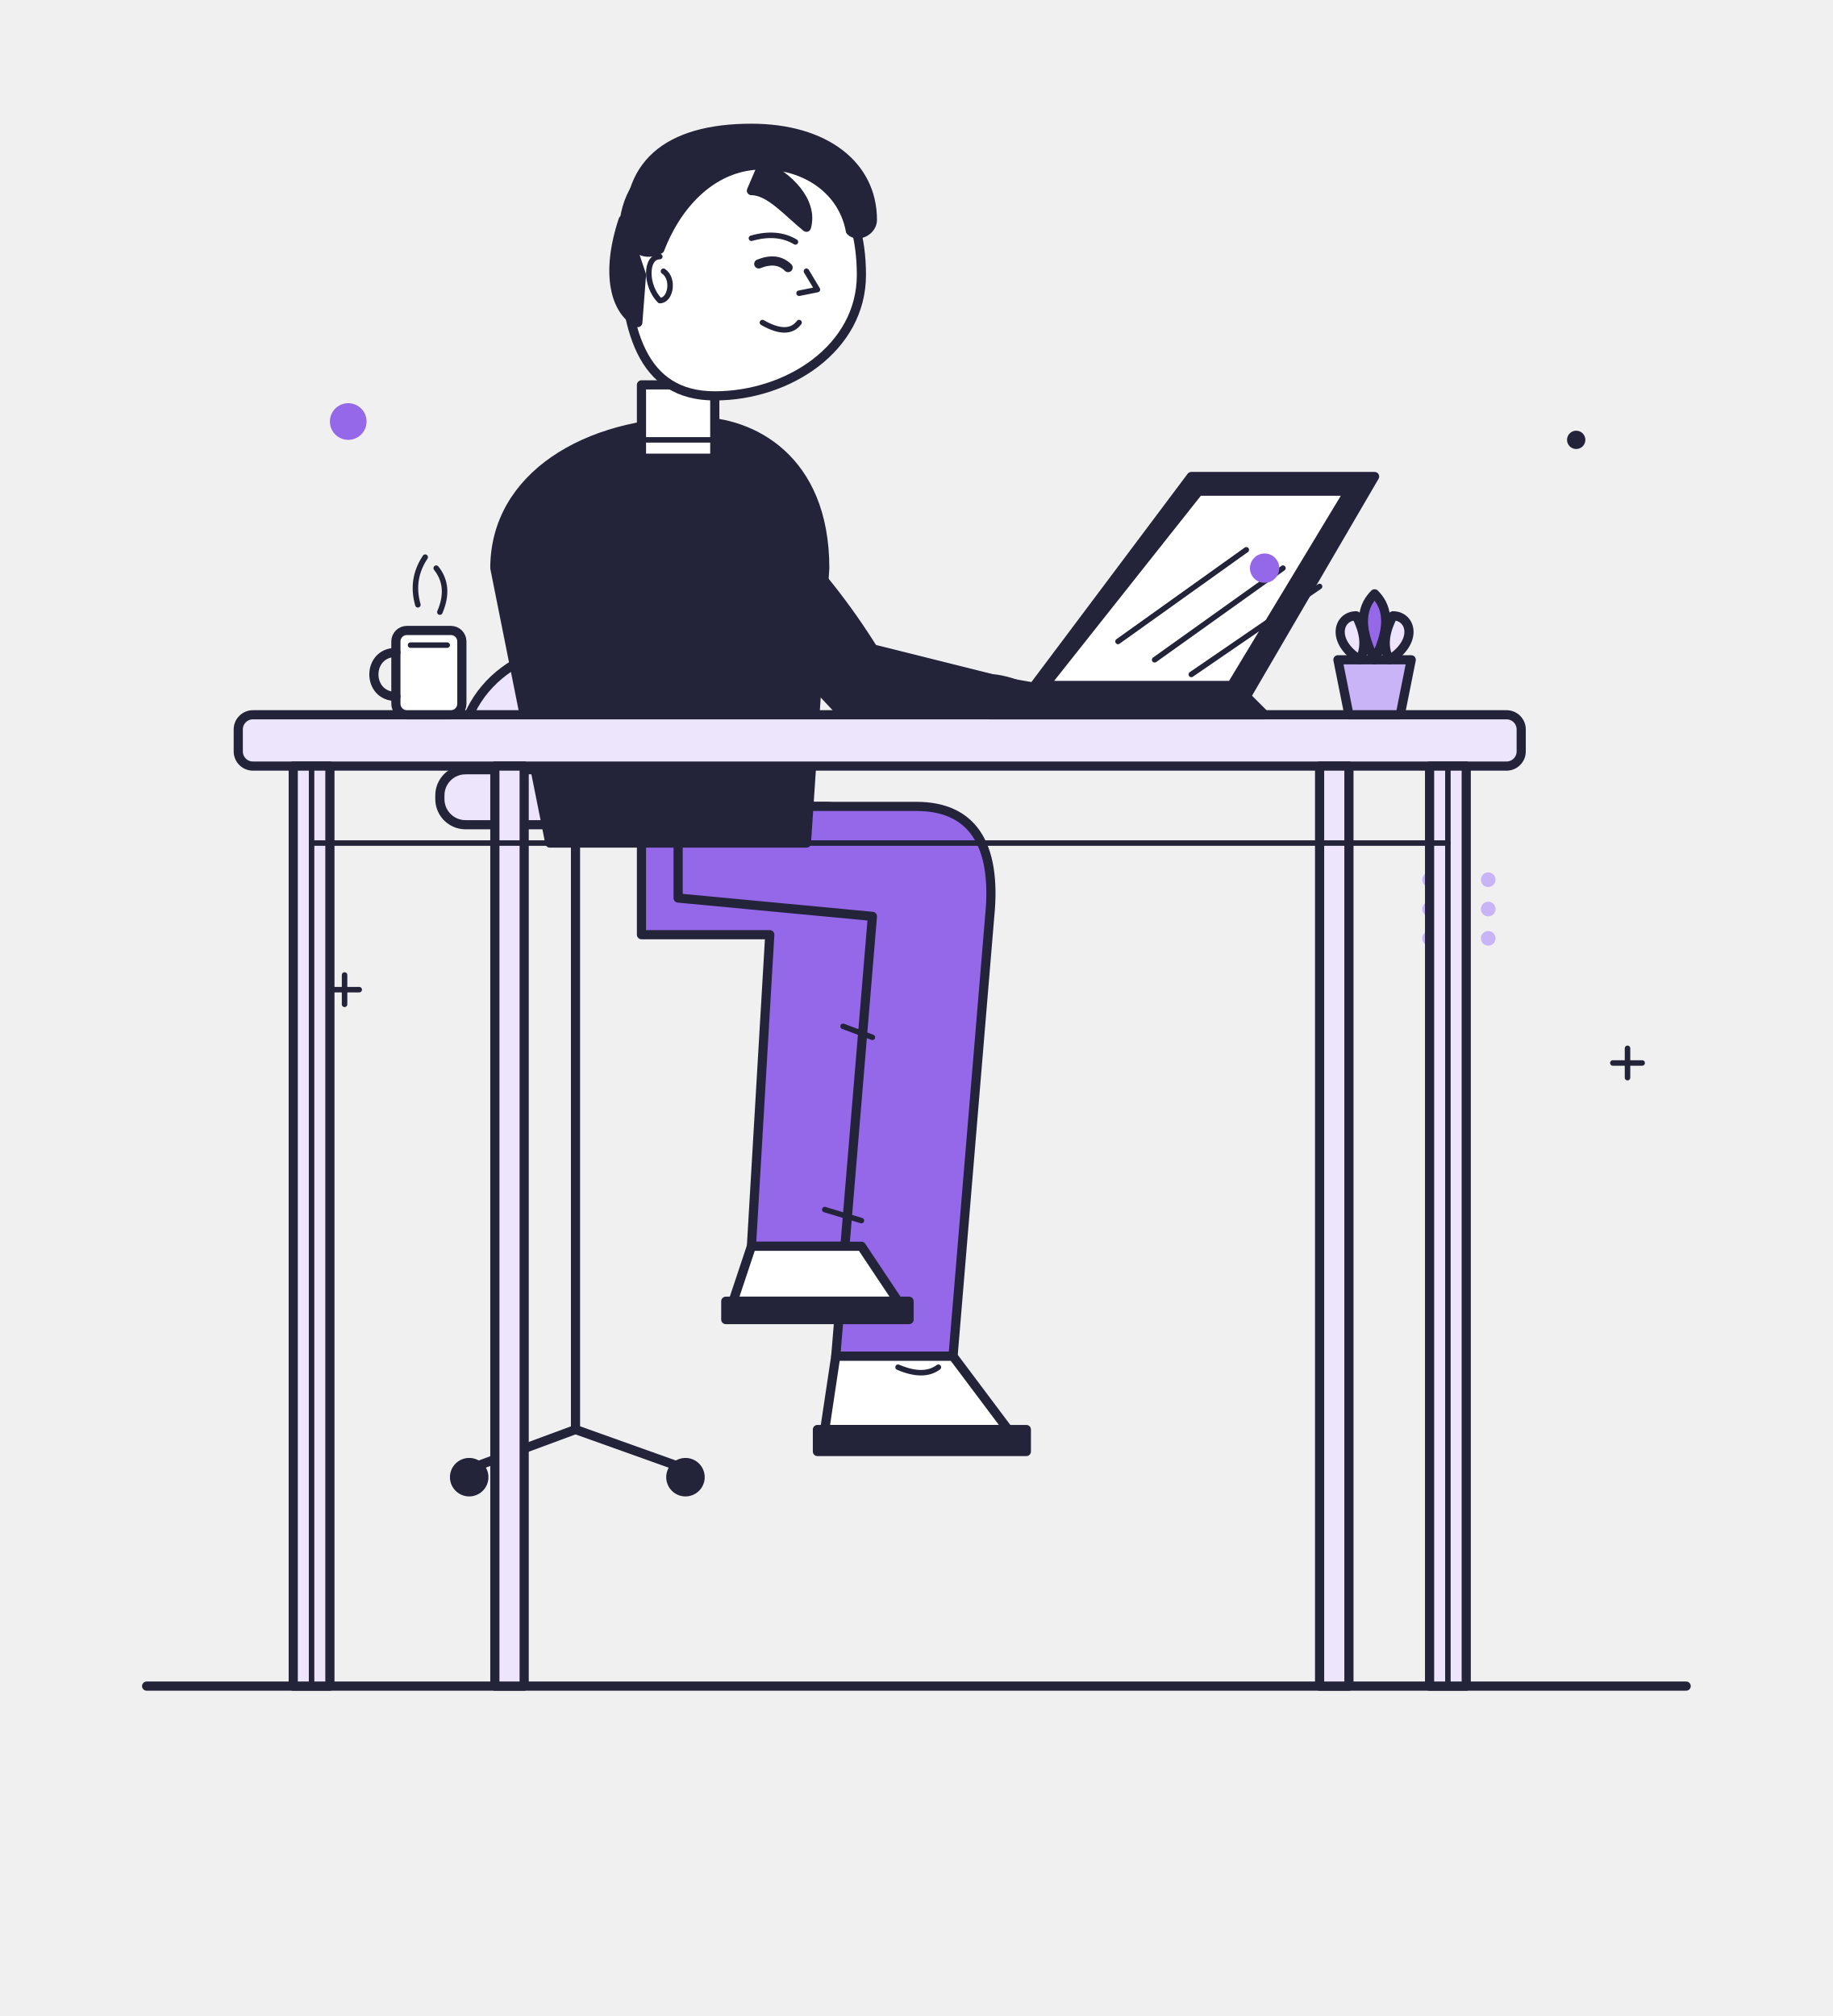
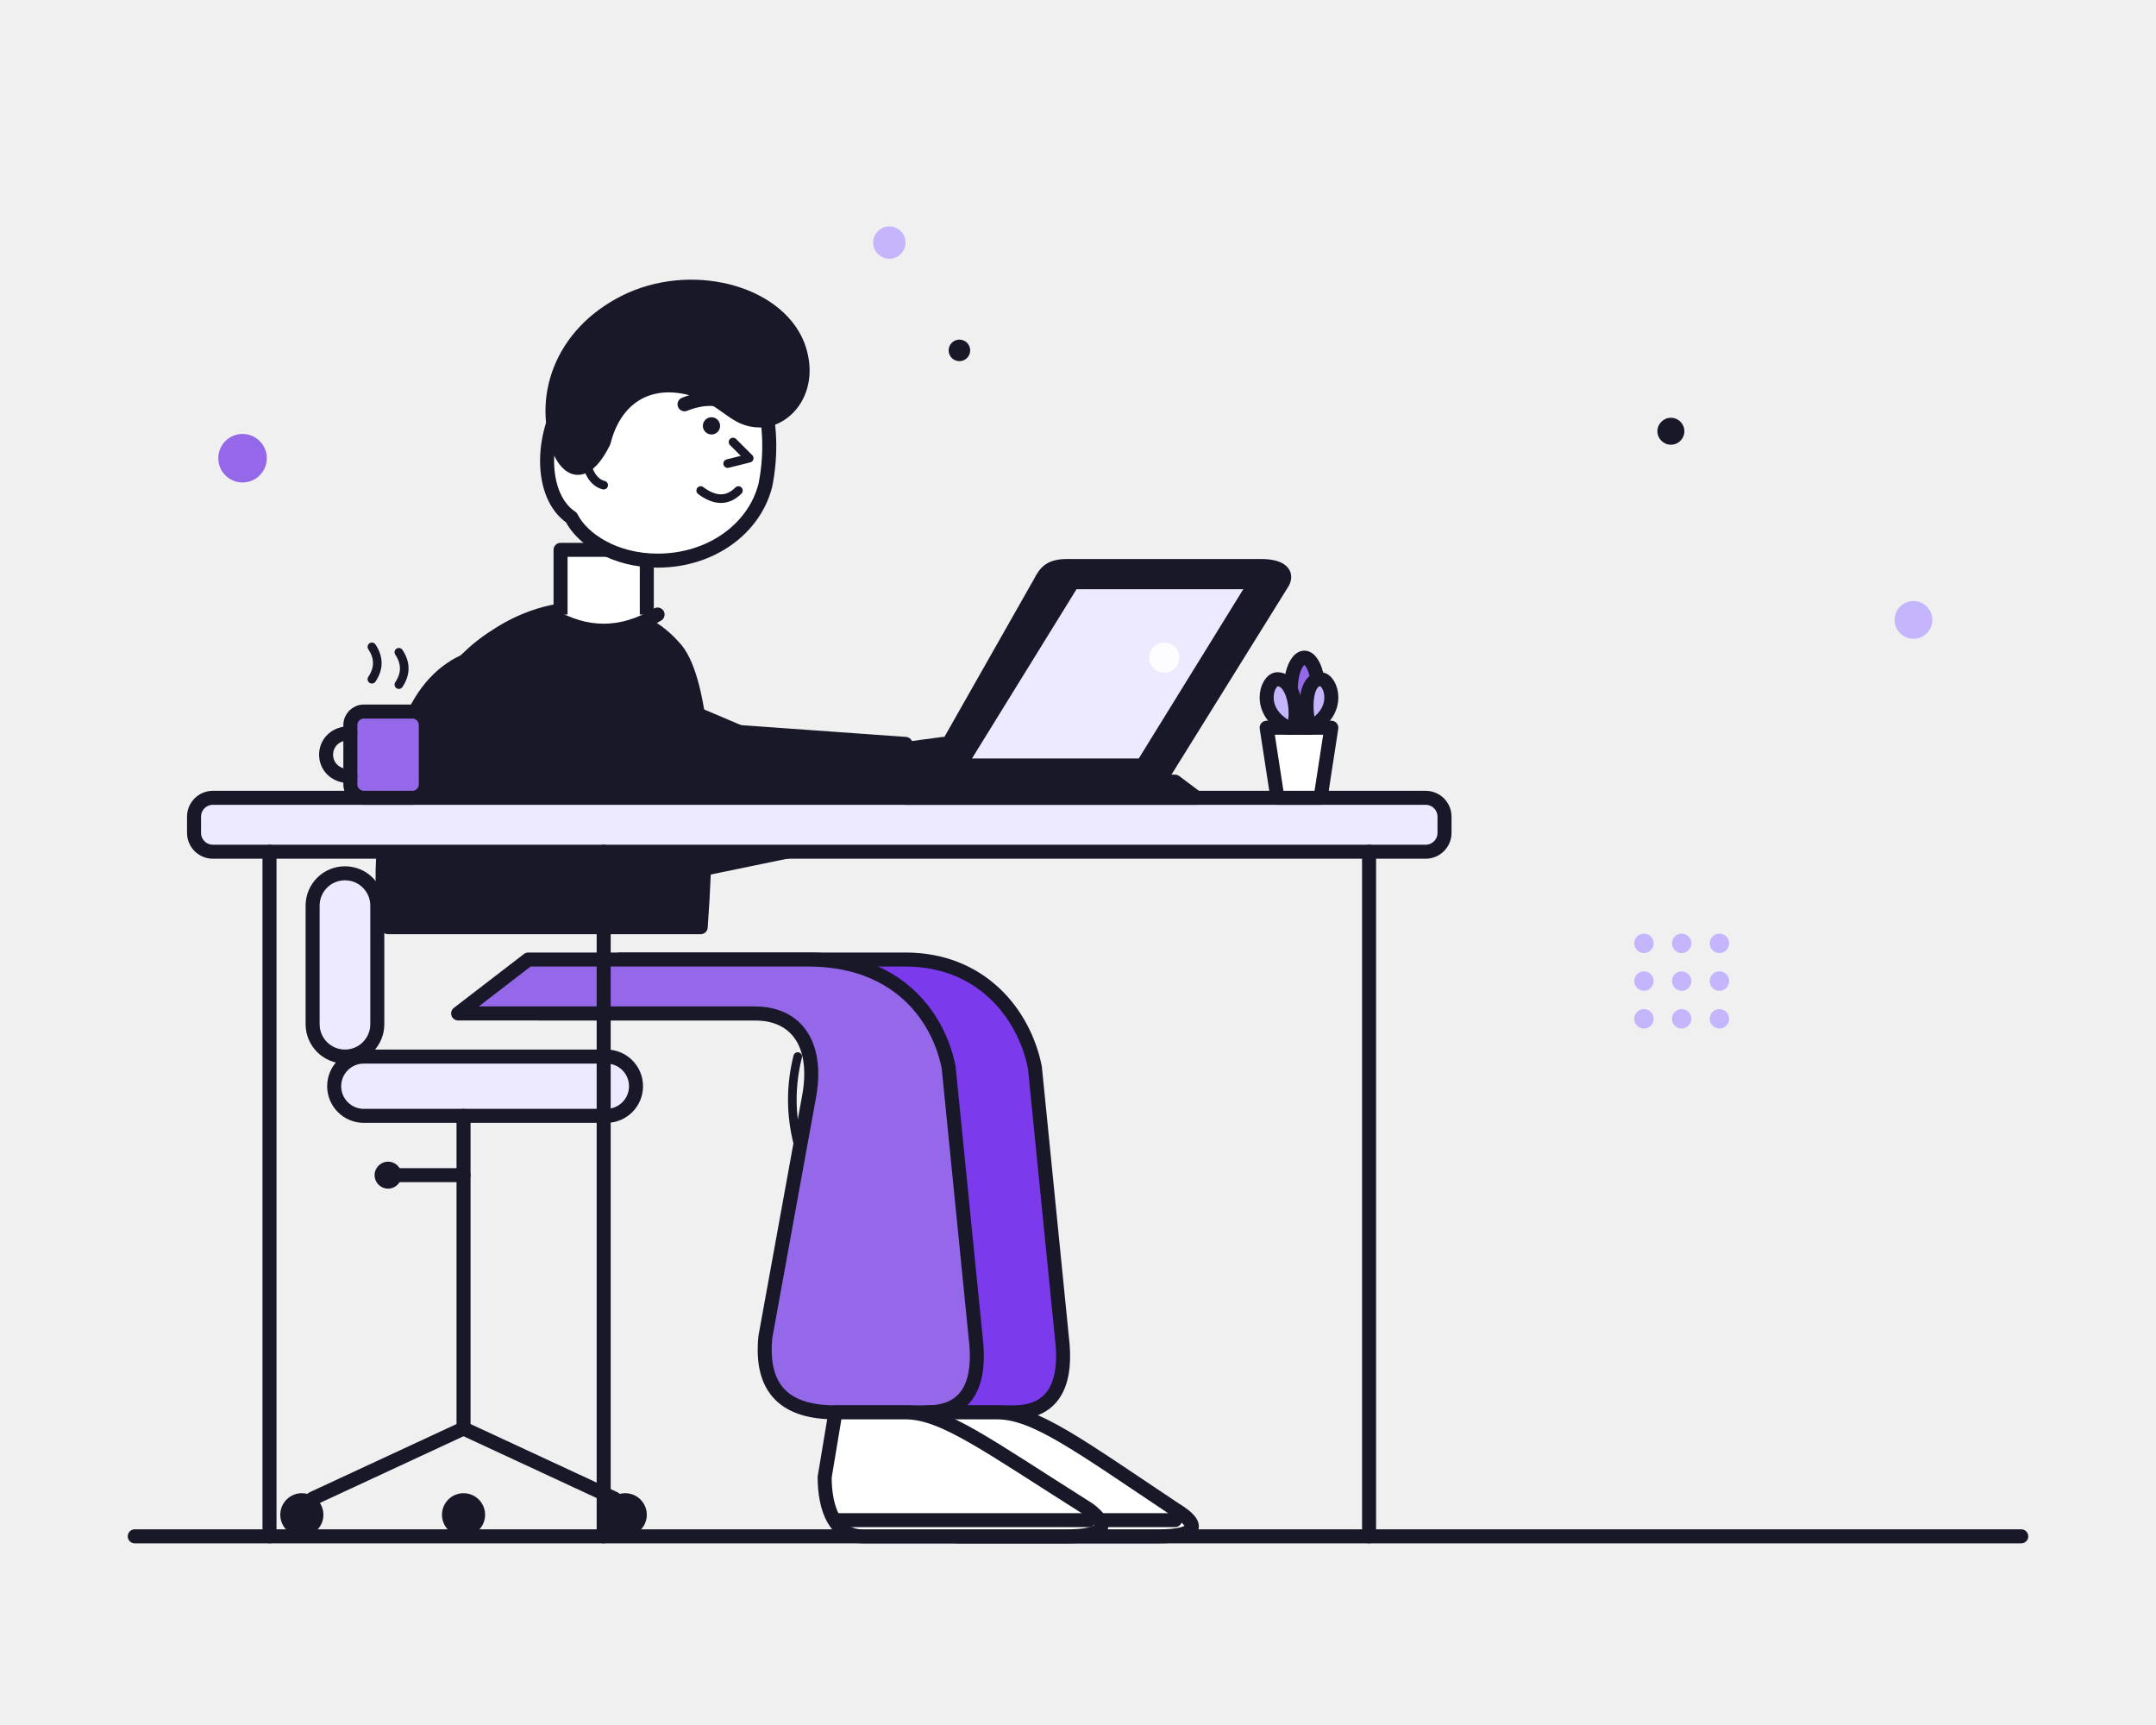
- <svg xmlns="http://www.w3.org/2000/svg" viewBox="0 0 500 550" width="100%" height="100%">
-   <style>
-     .outline { stroke: #23233A; stroke-width: 2.5; stroke-linecap: round; stroke-linejoin: round; }
-     .thin-line { stroke: #23233A; stroke-width: 1.5; stroke-linecap: round; stroke-linejoin: round; }
-     .fill-dark { fill: #23233A; }
-     .fill-purple { fill: #9468E8; }
-     .fill-purple-light { fill: #ECE5FC; }
-     .fill-purple-mid { fill: #C9B4F8; }
-     .fill-white { fill: #FFFFFF; }
-     .fill-none { fill: none; }
-   </style>
-   <circle cx="95" cy="115" r="5" fill="#9468E8" />
-   <circle cx="215" cy="70" r="3" fill="#C9B4F8" />
-   <circle cx="430" cy="120" r="2.5" fill="#23233A" />
-   <circle cx="225" cy="95" r="2" fill="#23233A" />
-   <g fill="#C9B4F8" transform="translate(390, 240)">
-     <circle cx="0" cy="0" r="2" />
-     <circle cx="8" cy="0" r="2" />
-     <circle cx="16" cy="0" r="2" />
-     <circle cx="0" cy="8" r="2" />
-     <circle cx="8" cy="8" r="2" />
-     <circle cx="16" cy="8" r="2" />
-     <circle cx="0" cy="16" r="2" />
-     <circle cx="8" cy="16" r="2" />
-     <circle cx="16" cy="16" r="2" />
+ <svg xmlns="http://www.w3.org/2000/svg" viewBox="0 0 400 320" width="100%" height="100%">
+   <defs>
+     <style>
+     .outline { stroke: #181829; stroke-width: 2.6; stroke-linecap: round; stroke-linejoin: round; fill: none; }
+     .thin-line { stroke: #181829; stroke-width: 1.6; stroke-linecap: round; stroke-linejoin: round; fill: none; }
+     .hair-dark { fill: #181829; stroke: #181829; stroke-width: 2.6; stroke-linecap: round; stroke-linejoin: round; }
+     .sweater-dark { fill: #181829; stroke: #181829; stroke-width: 2.6; stroke-linecap: round; stroke-linejoin: round; }
+     .skin-white { fill: #FFFFFF; stroke: #181829; stroke-width: 2.6; stroke-linecap: round; stroke-linejoin: round; }
+     .pants-purple { fill: #9468E8; stroke: #181829; stroke-width: 2.6; stroke-linecap: round; stroke-linejoin: round; }
+     .pants-purple-back { fill: #7C3AED; stroke: #181829; stroke-width: 2.6; stroke-linecap: round; stroke-linejoin: round; }
+     .accent-light { fill: #EDE9FE; stroke: #181829; stroke-width: 2.6; stroke-linecap: round; stroke-linejoin: round; }
+     .accent-mid { fill: #C4B5FD; }
+     .shoe-white { fill: #FFFFFF; stroke: #181829; stroke-width: 2.6; stroke-linecap: round; stroke-linejoin: round; }
+     .foliage-light { fill: #DDD6FE; stroke: #181829; stroke-width: 2.2; stroke-linecap: round; stroke-linejoin: round; }
+     .foliage-mid { fill: #C4B5FD; stroke: #181829; stroke-width: 2.2; stroke-linecap: round; stroke-linejoin: round; }
+     .foliage-dark { fill: #9468E8; stroke: #181829; stroke-width: 2.2; stroke-linecap: round; stroke-linejoin: round; }
+ </style>
+   </defs>
+   <circle cx="45" cy="85" r="4.5" fill="#9468E8" />
+   <circle cx="165" cy="45" r="3" class="accent-mid" />
+   <circle cx="178" cy="65" r="2" fill="#181829" />
+   <circle cx="310" cy="80" r="2.5" fill="#181829" />
+   <circle cx="355" cy="115" r="3.5" class="accent-mid" />
+   <g class="accent-mid" transform="translate(305, 175)">
+     <circle cx="0" cy="0" r="1.8" />
+     <circle cx="7" cy="0" r="1.8" />
+     <circle cx="14" cy="0" r="1.8" />
+     <circle cx="0" cy="7" r="1.8" />
+     <circle cx="7" cy="7" r="1.8" />
+     <circle cx="14" cy="7" r="1.8" />
+     <circle cx="0" cy="14" r="1.8" />
+     <circle cx="7" cy="14" r="1.8" />
+     <circle cx="14" cy="14" r="1.8" />
  </g>
-   <path d="M 90 270 L 98 270 M 94 266 L 94 274" class="thin-line" stroke="#9468E8" />
-   <path d="M 440 290 L 448 290 M 444 286 L 444 294" class="thin-line" stroke="#9468E8" />
-   <line x1="40" y1="460" x2="460" y2="460" class="outline" />
-   <g id="chair-back">
-     <path d="M 125 210 C 125 185 145 175 165 175 C 185 175 195 185 195 210 Z" class="outline fill-purple-light" />
-     <rect x="120" y="210" width="75" height="15" rx="7" class="outline fill-purple-light" />
-     <path d="M 157 225 L 157 390" class="outline" />
-     <path d="M 130 400 L 157 390 L 185 400" class="outline fill-none" />
-     <circle cx="128" cy="403" r="4" class="outline fill-dark" />
-     <circle cx="187" cy="403" r="4" class="outline fill-dark" />
-   </g>
-   <g id="character">
-     <path d="M 175 220 L 225 220 C 235 220 240 230 240 245 L 235 340 L 205 340 L 210 255 L 175 255 Z" class="outline fill-purple" />
-     <path d="M 185 220 L 250 220 C 265 220 272 230 270 250 L 260 370 L 228 370 L 238 250 L 185 245 Z" class="outline fill-purple" />
-     <line x1="230" y1="280" x2="238" y2="283" class="thin-line" />
-     <line x1="225" y1="330" x2="235" y2="333" class="thin-line" />
-     <path d="M 205 340 L 235 340 L 245 355 L 200 355 Z" class="outline fill-white" />
-     <path d="M 198 355 L 248 355 L 248 360 L 198 360 Z" class="outline fill-dark" />
-     <path d="M 228 370 L 260 370 L 275 390 L 225 390 Z" class="outline fill-white" />
-     <path d="M 223 390 L 280 390 L 280 396 L 223 396 Z" class="outline fill-dark" />
-     <path d="M 245 373 Q 252 376 256 373" class="thin-line fill-none" />
-     <path d="M 135 155 C 135 130 160 115 190 115 C 205 115 225 125 225 155 L 220 230 L 150 230 Z" class="outline fill-dark" />
-     <path d="M 160 185 Q 175 190 185 185" class="thin-line fill-none" stroke="#FFFFFF" />
-     <path d="M 155 210 Q 170 215 180 210" class="thin-line fill-none" stroke="#FFFFFF" />
-     <path d="M 175 105 L 175 125 L 195 125 L 195 105 Z" class="outline fill-white" />
-     <line x1="175" y1="120" x2="195" y2="120" class="thin-line" />
-     <path d="M 170 65 C 170 45 185 40 205 40 C 225 40 235 55 235 75 C 235 95 215 108 195 108 C 175 108 170 90 170 65 Z" class="outline fill-white" />
-     <path d="M 207 72 Q 212 70 215 73" class="outline fill-none" />
-     <path d="M 205 65 Q 212 63 217 66" class="thin-line fill-none" />
-     <path d="M 220 74 L 223 79 L 218 80" class="thin-line fill-none" />
-     <path d="M 208 88 Q 215 92 218 88" class="thin-line fill-none" />
-     <path d="M 180 70 C 176 70 176 78 180 82 C 183 82 184 76 181 74" class="thin-line fill-white" />
-     <path d="M 172 65 C 170 45 182 35 205 35 C 225 35 238 45 238 60 C 238 63 234 65 232 63 C 230 52 220 45 208 45 C 195 45 185 55 180 68 C 176 70 173 68 172 65 Z" class="outline fill-dark" />
-     <path d="M 208 45 C 215 48 222 55 220 62 C 215 58 210 52 205 52 Z" class="outline fill-dark" />
-     <path d="M 170 60 C 165 75 168 85 174 88 L 175 75 Z" class="outline fill-dark" />
-     <path d="M 180 140 L 230 175 L 270 185 L 265 195 L 220 188 L 175 155 Z" class="outline fill-dark" />
-     <path d="M 268 185 C 275 185 282 188 285 192 L 272 196 Z" class="outline fill-white" />
-     <path d="M 195 135 C 205 135 225 155 240 180 L 285 188 L 282 200 L 230 195 L 188 150 Z" class="outline fill-dark" />
-     <path d="M 283 190 C 290 190 298 193 300 197 C 296 200 288 200 282 198 Z" class="outline fill-white" />
-   </g>
-   <g id="desk-and-accessories">
-     <rect x="65" y="195" width="350" height="14" rx="4" class="outline fill-purple-light" />
-     <rect x="80" y="209" width="10" height="251" class="outline fill-purple-light" />
-     <line x1="85" y1="209" x2="85" y2="460" class="thin-line" stroke="#9468E8" />
-     <rect x="135" y="209" width="8" height="251" class="outline fill-purple-light" />
-     <rect x="360" y="209" width="8" height="251" class="outline fill-purple-light" />
-     <rect x="390" y="209" width="10" height="251" class="outline fill-purple-light" />
-     <line x1="395" y1="209" x2="395" y2="460" class="thin-line" stroke="#9468E8" />
-     <line x1="85" y1="230" x2="395" y2="230" class="thin-line" />
-     <rect x="108" y="172" width="18" height="23" rx="3" class="outline fill-white" />
-     <path d="M 108 178 C 100 178 100 190 108 190" class="outline fill-none" />
-     <line x1="112" y1="176" x2="122" y2="176" class="thin-line" stroke="#9468E8" />
-     <path d="M 114 165 Q 112 158 116 152" class="thin-line fill-none" stroke="#9468E8" />
-     <path d="M 120 167 Q 123 160 119 155" class="thin-line fill-none" stroke="#9468E8" />
-     <path d="M 270 195 L 345 195 L 340 190 L 275 190 Z" class="outline fill-dark" />
-     <path d="M 280 190 L 325 130 L 375 130 L 340 190 Z" class="outline fill-dark" />
-     <path d="M 285 187 L 327 134 L 368 134 L 336 187 Z" class="outline fill-white" />
-     <line x1="305" y1="175" x2="340" y2="150" class="thin-line" stroke="#9468E8" />
-     <line x1="315" y1="180" x2="350" y2="155" class="thin-line" stroke="#9468E8" />
-     <line x1="325" y1="184" x2="360" y2="160" class="thin-line" stroke="#C9B4F8" />
-     <circle cx="345" cy="155" r="4" fill="#9468E8" />
-     <path d="M 365 180 L 385 180 L 382 195 L 368 195 Z" class="outline fill-purple-mid" />
-     <path d="M 375 180 C 370 170 372 165 375 162 C 378 165 380 170 375 180 Z" class="outline fill-purple" />
-     <path d="M 371 180 C 363 175 365 168 370 168 C 372 172 373 176 371 180 Z" class="outline fill-purple-light" />
-     <path d="M 379 180 C 387 175 385 168 380 168 C 378 172 377 176 379 180 Z" class="outline fill-purple-light" />
-   </g>
+   <line x1="25" y1="285" x2="375" y2="285" class="outline" stroke-width="2.6" />
+   <rect x="58" y="162" width="12" height="34" rx="6" class="accent-light" />
+   <rect x="62" y="196" width="56" height="11" rx="5.5" class="accent-light" />
+   <line x1="86" y1="207" x2="86" y2="265" class="outline" stroke-width="3" />
+   <path d="M 86 218 L 74 218" class="outline" />
+   <circle cx="72" cy="218" r="2.5" fill="#181829" />
+   <path d="M 58 278 L 86 265 L 114 278" class="outline" stroke-width="2.8" />
+   <circle cx="56" cy="281" r="4" fill="#181829" />
+   <circle cx="86" cy="281" r="4" fill="#181829" />
+   <circle cx="116" cy="281" r="4" fill="#181829" />
+   <path d="M 100 188 L 155 188 C 162 188 166 194 165 204 L 158 248 C 158 258 163 262 172 262 L 188 262 C 196 262 198 256 197 248 L 192 198 C 190 188 182 178 168 178 L 115 178 Z" class="pants-purple-back" />
+   <path d="M 85 188 L 140 188 C 148 188 152 194 150 204 L 142 248 C 141 258 146 262 155 262 L 172 262 C 180 262 182 256 181 248 L 176 198 C 174 188 166 178 150 178 L 98 178 Z" class="pants-purple" />
+   <path d="M 148 196 Q 146 204 148 212" class="thin-line" />
+   <path d="M 172 262 L 185 262 C 192 262 200 268 218 280 C 223 283 222 285 215 285 L 178 285 C 172 285 170 280 170 274 Z" class="shoe-white" />
+   <line x1="172" y1="282" x2="218" y2="282" class="outline" stroke-width="1.8" />
+   <path d="M 155 262 L 168 262 C 175 262 183 268 202 280 C 206 283 205 285 198 285 L 160 285 C 155 285 153 280 153 274 Z" class="shoe-white" />
+   <line x1="155" y1="282" x2="202" y2="282" class="outline" stroke-width="1.8" />
+   <path d="M 72 172 C 68 155 76 128 92 118 C 104 110 118 112 125 120 C 130 125 132 145 130 172 Z" class="sweater-dark" />
+   <path d="M 88 122 C 78 125 72 138 74 154 C 76 164 84 168 94 164 L 162 150 C 170 148 172 144 168 138 L 126 135 C 118 133 110 125 102 118 Z" class="sweater-dark" />
+   <path d="M 160 148 C 168 148 175 146 180 144 C 182 142 180 138 175 138 L 160 140 Z" class="skin-white" />
+   <path d="M 100 120 C 95 130 92 144 95 158 C 96 166 104 168 112 165 L 175 152 C 182 150 184 146 180 140 L 140 137 Z" class="sweater-dark" />
+   <path d="M 172 150 C 180 150 186 148 190 146 C 192 144 190 140 185 140 L 172 142 Z" class="skin-white" />
+   <path d="M 104 102 L 104 116 L 120 116 L 120 102 Z" class="skin-white" />
+   <path d="M 102 114 Q 112 120 122 114" class="skin-white" stroke-width="2" />
+   <path d="M 106 96 C 100 92 100 80 106 72 C 112 64 126 60 134 64 C 142 68 144 80 142 90 C 140 98 132 104 122 104 C 114 104 108 100 106 96 Z" class="skin-white" />
+   <path d="M 127 75 Q 132 73 136 75" class="outline" stroke-width="1.8" />
+   <circle cx="132" cy="79" r="1.6" fill="#181829" />
+   <path d="M 136 82 L 139 85 L 135 86" class="thin-line" />
+   <path d="M 130 91 Q 134 94 137 91" class="thin-line" />
+   <path d="M 110 84 C 108 81 108 89 112 90" class="thin-line" />
+   <path d="M 104 84 C 100 74 104 62 116 56 C 128 50 144 54 148 64 C 151 72 146 78 141 78 C 136 78 135 74 128 72 C 120 70 114 74 112 82 C 109 88 106 88 104 84 Z" class="hair-dark" />
+   <rect x="36" y="148" width="232" height="10" rx="3.5" class="accent-light" />
+   <line x1="50" y1="158" x2="50" y2="285" class="outline" stroke-width="2.6" />
+   <line x1="254" y1="158" x2="254" y2="285" class="outline" stroke-width="2.6" />
+   <line x1="112" y1="158" x2="112" y2="285" class="outline" stroke-width="2.6" />
+   <rect x="65" y="132" width="14" height="16" rx="2.5" class="pants-purple" />
+   <path d="M 65 136 C 59 136 59 144 65 144" class="outline" stroke-width="2" />
+   <path d="M 69 126 Q 71 123 69 120" class="thin-line" />
+   <path d="M 74 127 Q 76 124 74 121" class="thin-line" />
+   <path d="M 168 148 L 222 148 L 218 145 L 172 145 Z" class="hair-dark" />
+   <path d="M 215 145 L 238 108 C 239 106 237 105 234 105 L 198 105 C 195 105 194 106 193 108 L 172 145 Z" class="sweater-dark" />
+   <path d="M 199 108 L 233 108 L 212 142 L 178 142 Z" class="accent-light" />
+   <circle cx="216" cy="122" r="2.8" fill="#FFFFFF" opacity="0.9" />
+   <path d="M 235 135 L 247 135 L 245 148 L 237 148 Z" class="skin-white" />
+   <path d="M 241 135 C 238 128 240 122 242 122 C 244 122 246 128 243 135 Z" class="pants-purple" />
+   <path d="M 239 135 C 233 132 235 126 237 126 C 240 126 241 132 240 135 Z" class="accent-mid outline" />
+   <path d="M 243 135 C 249 132 247 126 245 126 C 242 126 242 132 243 135 Z" class="accent-mid outline" />
</svg>
